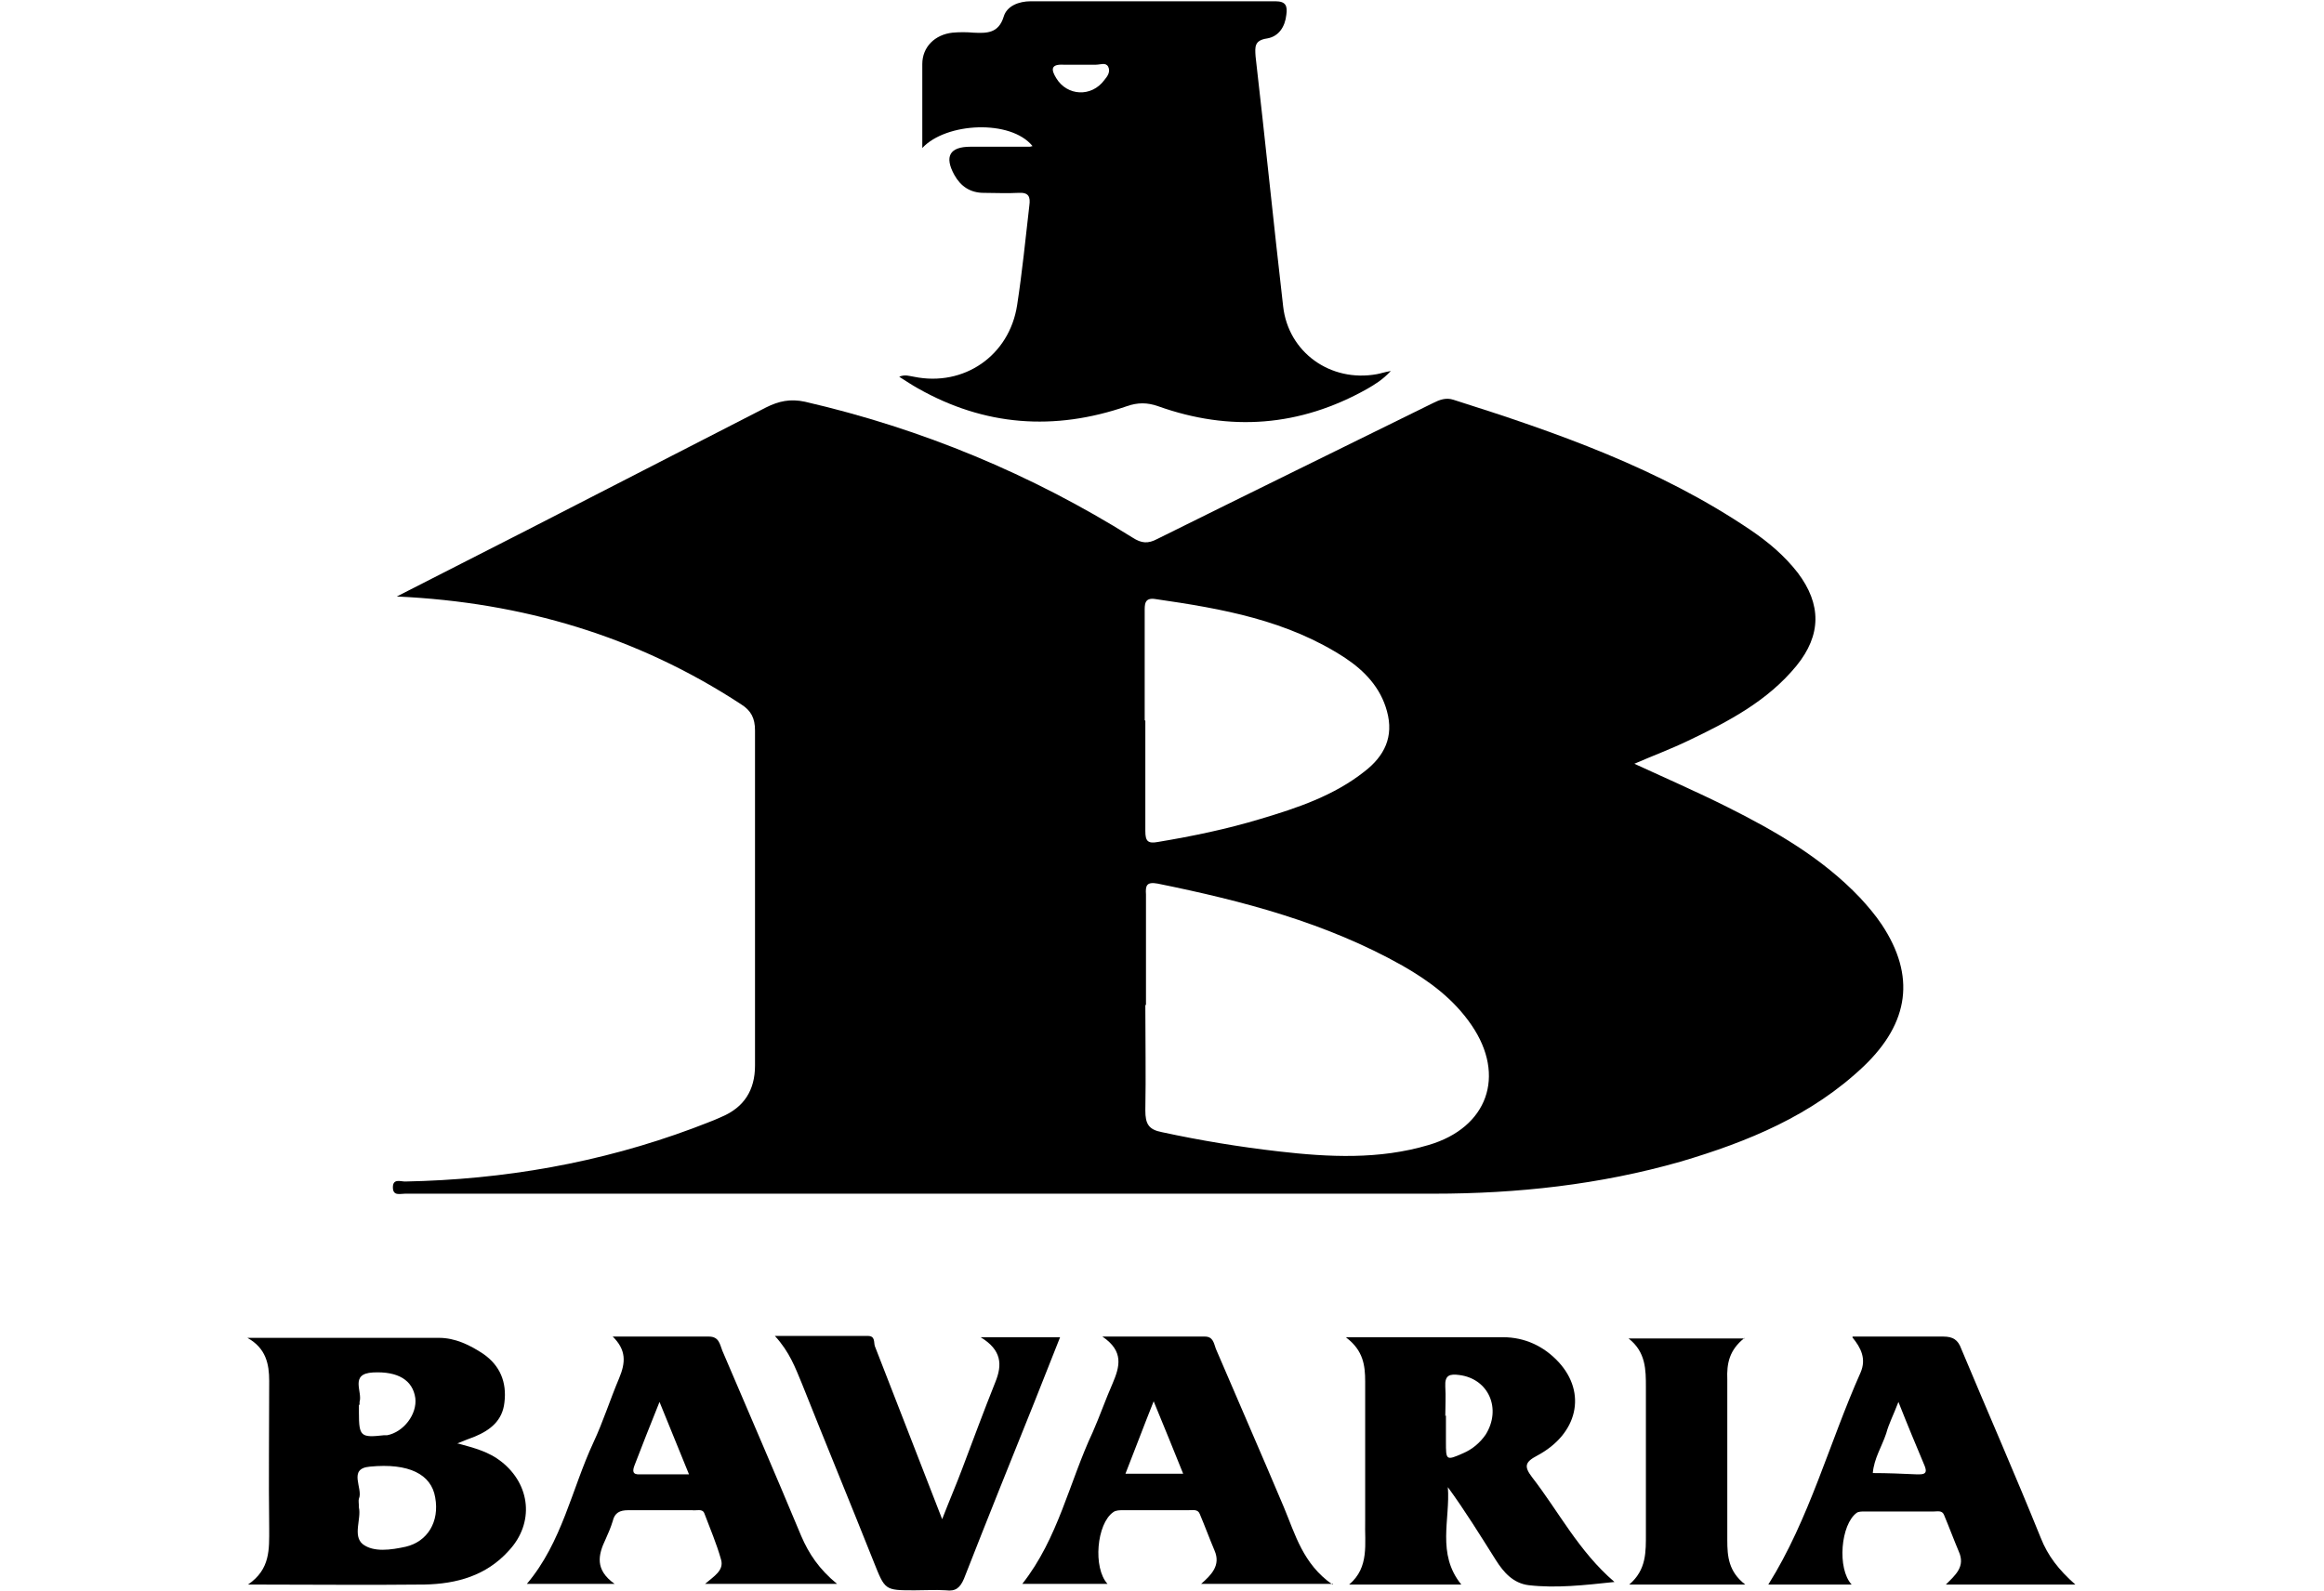
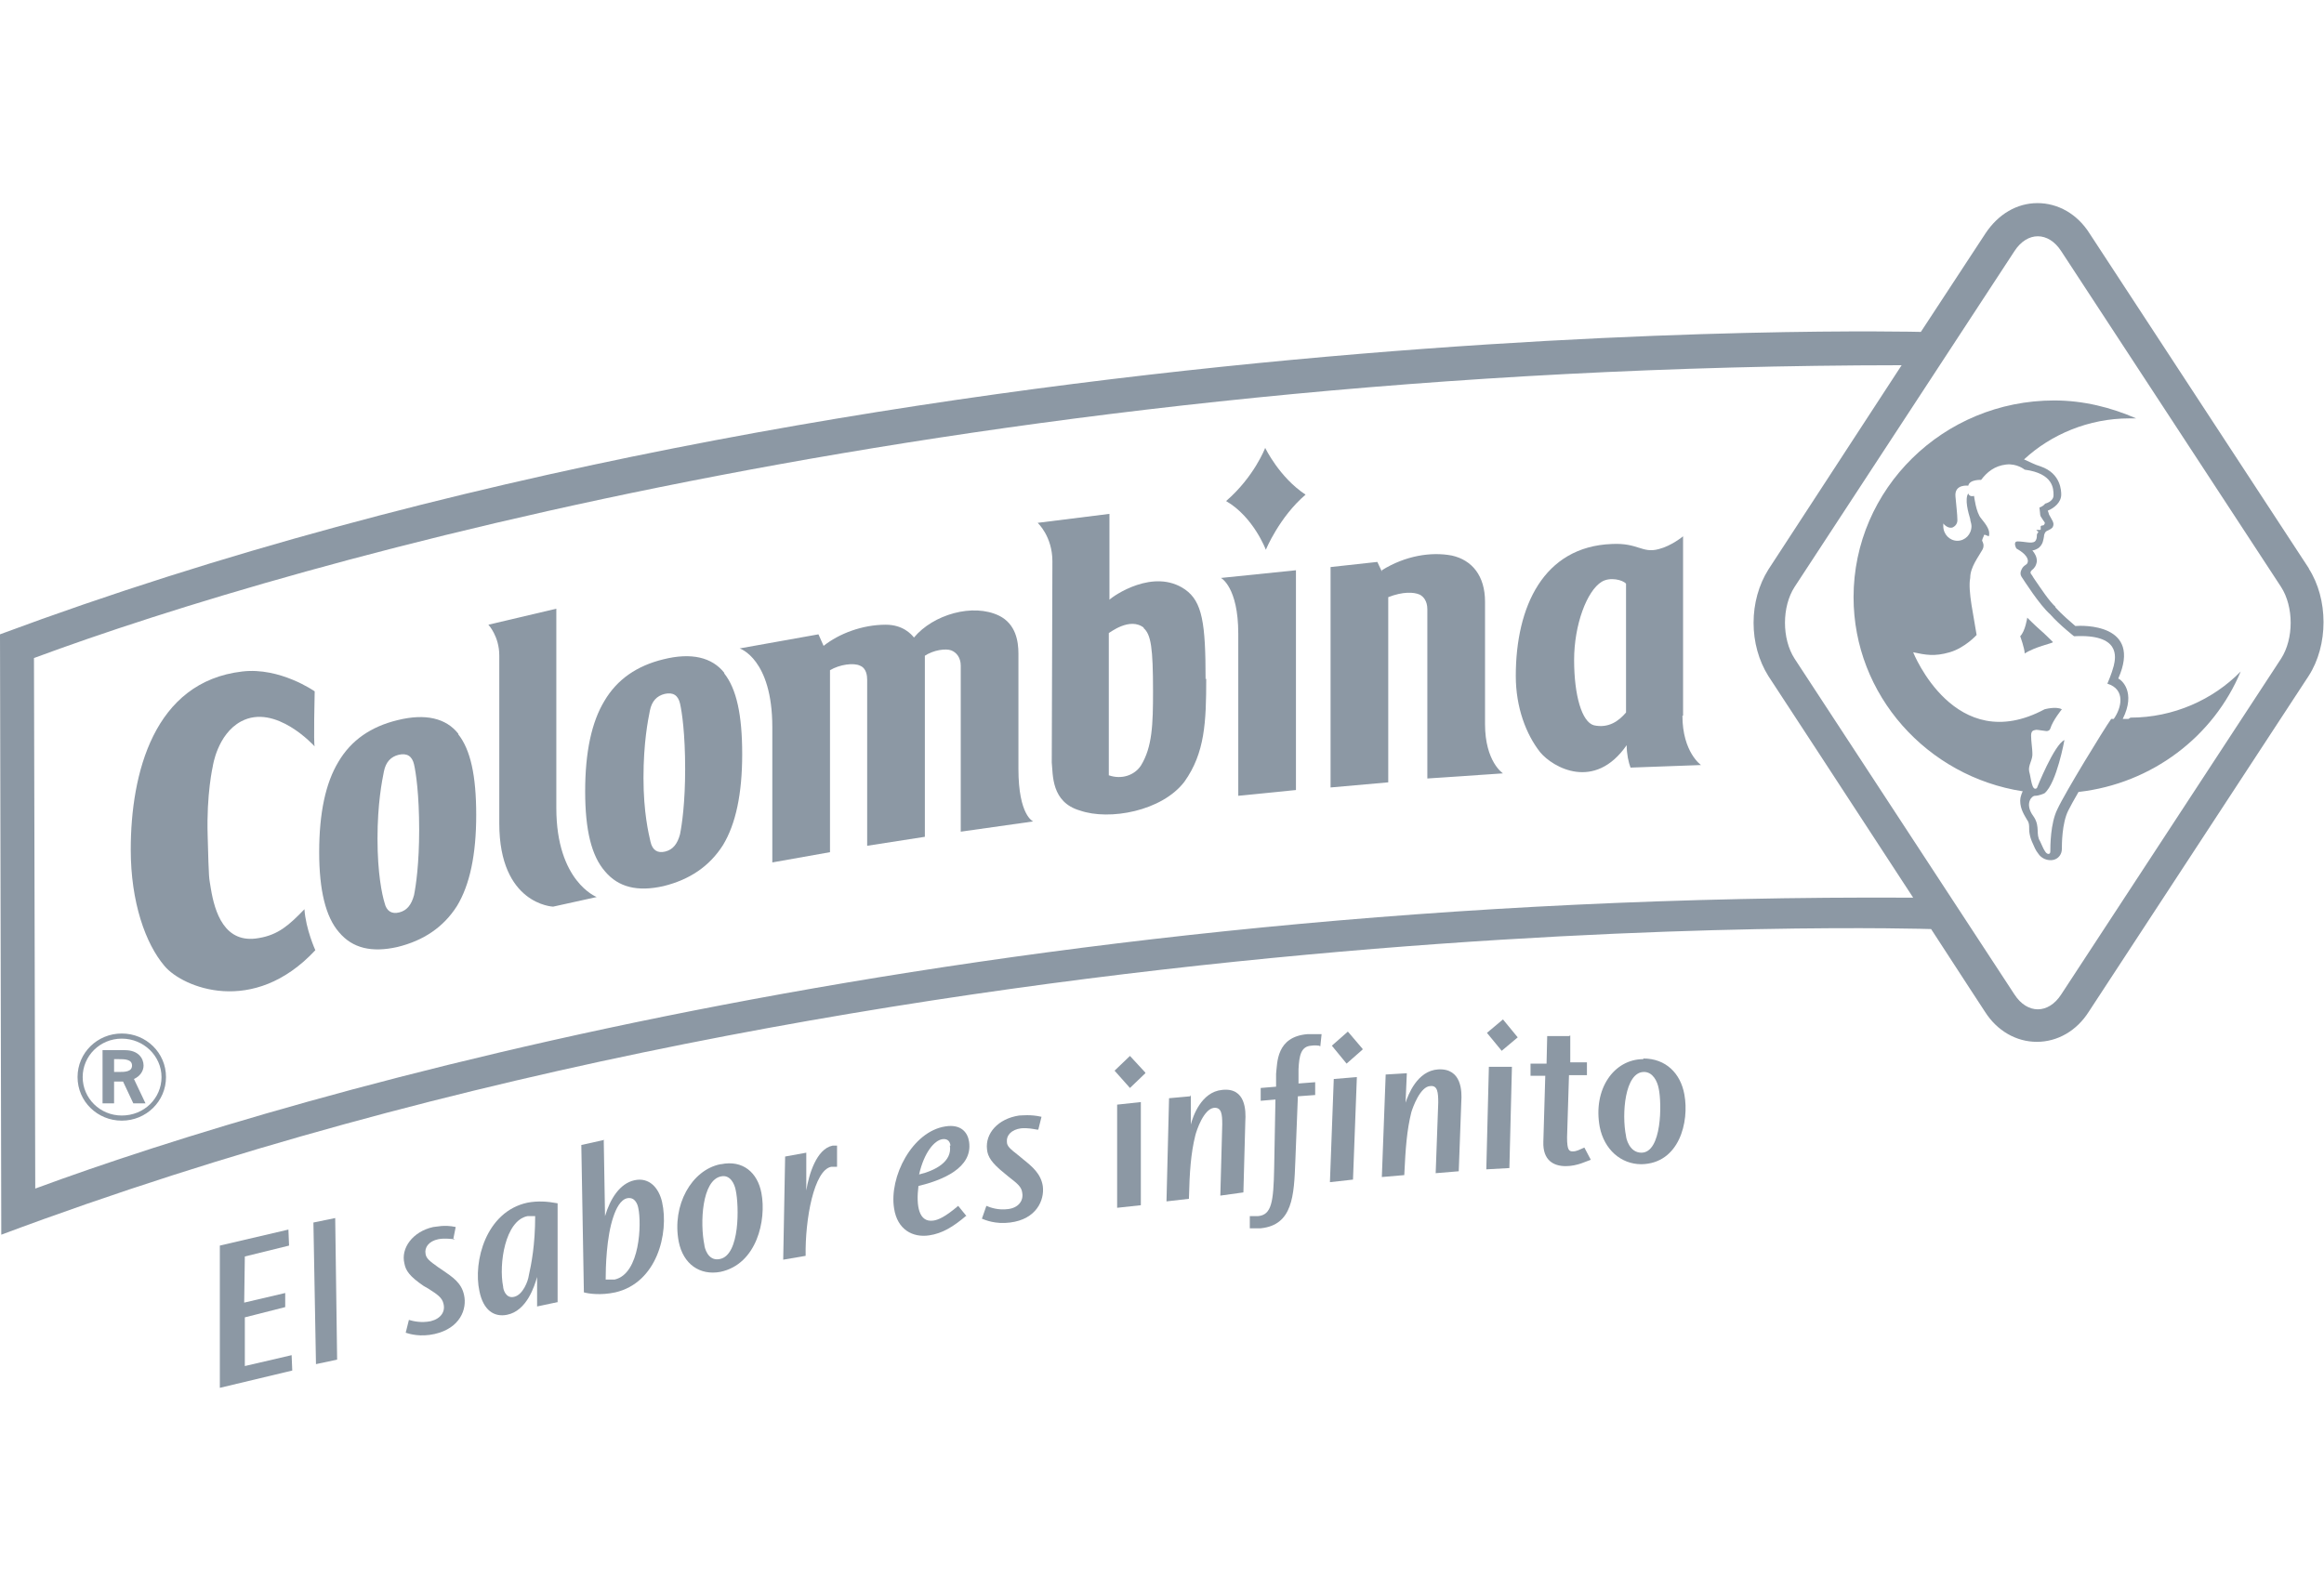
<svg xmlns="http://www.w3.org/2000/svg" id="Capa_2" data-name="Capa 2" viewBox="0 0 36.26 24.83">
  <defs>
    <style>
      .cls-1 {
+         fill: #8c98a4;
+       }
+ 
+       .cls-2 {
        fill: none;
      }
    </style>
  </defs>
  <g id="Capa_1-2" data-name="Capa 1">
    <g>
      <g>
-         <path d="m6.19,9.31c.67-.34,1.35-.69,2.02-1.03,1.25-.64,2.49-1.28,3.74-1.92.2-.1.38-.14.61-.09,1.82.42,3.53,1.13,5.11,2.12.14.09.24.1.39.02,1.43-.71,2.86-1.41,4.3-2.12.1-.05.2-.09.32-.05,1.61.51,3.21,1.07,4.63,2.03.28.19.53.4.74.67.37.49.37.97-.02,1.45-.45.55-1.06.87-1.69,1.17-.27.13-.54.23-.84.36.5.23.98.44,1.44.67.76.38,1.49.8,2.08,1.42.12.13.24.27.34.42.53.8.43,1.53-.28,2.21-.81.77-1.81,1.18-2.86,1.49-1.26.36-2.55.5-3.85.5-5.29,0-10.58,0-15.87,0-.06,0-.12,0-.18,0-.08,0-.19.04-.19-.1,0-.14.12-.09.19-.09,1.54-.03,3.04-.29,4.49-.83.15-.06.3-.11.45-.18q.52-.22.52-.8c0-1.74,0-3.49,0-5.23,0-.19-.06-.31-.22-.41-1.62-1.06-3.41-1.59-5.36-1.68Zm11.68,6.38c0,.55.01,1.09,0,1.64,0,.21.05.3.26.34.6.13,1.21.23,1.82.3.78.09,1.57.13,2.34-.1.92-.27,1.21-1.08.67-1.87-.28-.41-.66-.69-1.08-.93-1.19-.67-2.49-1.01-3.82-1.28-.17-.03-.19.03-.18.17,0,.57,0,1.15,0,1.72Zm0-4.44c0,.57,0,1.14,0,1.72,0,.16.04.2.2.17.54-.09,1.07-.2,1.6-.36.57-.17,1.14-.36,1.62-.74.31-.24.46-.54.35-.94-.1-.37-.35-.63-.65-.83-.9-.59-1.92-.77-2.96-.92-.18-.03-.17.09-.17.2,0,.56,0,1.13,0,1.69Z" />
-         <path d="m16.11,2.28c-.34-.42-1.35-.37-1.72.03,0-.43,0-.87,0-1.31,0-.27.2-.46.47-.49.11-.01.22-.01.33,0,.21.01.39.01.47-.25.05-.17.24-.24.42-.24,1.27,0,2.55,0,3.82,0,.16,0,.19.07.17.21-.02.19-.12.34-.3.37-.2.03-.19.13-.18.28.15,1.3.28,2.6.43,3.9.08.72.74,1.19,1.46,1.06.06-.01.11-.03.22-.05-.13.14-.25.21-.37.28-1.05.59-2.14.67-3.26.27-.17-.06-.32-.06-.49,0-1.13.39-2.22.31-3.26-.28-.09-.05-.18-.11-.29-.18.09-.04.16-.01.23,0,.78.16,1.49-.33,1.61-1.12.08-.52.13-1.03.19-1.55.02-.14-.01-.21-.17-.2-.18.01-.36,0-.54,0-.21,0-.36-.1-.46-.28-.16-.29-.07-.44.25-.44.3,0,.59,0,.93,0Zm.76-1.27c-.09,0-.19,0-.28,0-.2-.01-.19.08-.11.21.17.28.55.3.75.03.05-.06.1-.13.06-.21-.04-.07-.12-.03-.19-.03-.08,0-.15,0-.23,0Z" />
-         <path d="m7.15,22.53c.26.07.48.13.67.28.46.36.52.96.12,1.39-.35.39-.81.52-1.32.53-.9.01-1.79,0-2.75,0,.35-.24.33-.55.33-.88-.01-.77,0-1.54,0-2.3,0-.26-.05-.51-.34-.67,1.03,0,2.01,0,2.99,0,.25,0,.48.11.69.25.26.18.37.44.33.76-.03.28-.22.43-.46.53-.08.03-.16.06-.28.11Zm-1.55,1c.04.17-.1.44.06.57.17.13.44.09.67.04.34-.08.53-.39.46-.77-.06-.36-.41-.54-1.02-.48-.35.03-.1.34-.17.5-.01.03,0,.07,0,.14Zm0-1.61s0,.09,0,.13c0,.37.03.39.39.35.02,0,.03,0,.05,0,.26-.05.47-.33.44-.58-.04-.28-.27-.42-.66-.4-.37.02-.16.3-.21.46,0,.02,0,.03,0,.05Z" />
-         <path d="m21,20.87c.86,0,1.65,0,2.45,0,.34,0,.64.14.87.39.44.48.3,1.12-.34,1.46-.19.1-.2.17-.08.33.42.54.73,1.16,1.29,1.64-.47.05-.91.1-1.34.05-.24-.03-.39-.2-.51-.39-.24-.38-.48-.77-.75-1.14.04.5-.18,1.04.21,1.52h-1.75c.32-.27.24-.64.25-.99,0-.73,0-1.45,0-2.18,0-.25-.03-.48-.29-.68Zm1.56,1.22c0,.14,0,.27,0,.41,0,.29,0,.3.27.18.14-.06.26-.16.35-.29.25-.4.05-.87-.41-.93-.15-.02-.23,0-.22.18.01.15,0,.31,0,.46Z" />
-         <path d="m28.91,20.86c.47,0,.94,0,1.41,0,.15,0,.23.05.28.19.41.98.84,1.96,1.24,2.95.11.28.28.5.54.73h-2.02c.15-.15.31-.28.2-.52-.08-.19-.15-.38-.23-.57-.03-.07-.1-.05-.16-.05-.36,0-.72,0-1.08,0-.04,0-.09,0-.12.02-.25.18-.31.87-.08,1.12h-1.3c.64-1.02.95-2.21,1.44-3.31.09-.21.01-.38-.13-.55Zm.71,1.02c-.08.21-.15.34-.19.49-.07.21-.19.39-.21.62.23,0,.46.01.68.02.02,0,.03,0,.05,0,.11,0,.11-.05.08-.13-.13-.31-.26-.62-.41-1Z" />
-         <path d="m20.8,24.72h-2.06c.16-.14.31-.29.21-.52-.08-.19-.15-.38-.23-.57-.03-.08-.11-.06-.18-.06-.34,0-.68,0-1.02,0-.05,0-.11,0-.15.03-.26.18-.32.87-.09,1.12h-1.33c.56-.71.73-1.58,1.1-2.37.11-.25.2-.51.31-.76.11-.26.18-.5-.16-.73.58,0,1.09,0,1.6,0,.13,0,.14.11.17.19.35.82.71,1.64,1.06,2.47.18.43.3.89.76,1.21Zm-3.23-1.72h.89c-.15-.37-.29-.72-.46-1.13-.16.4-.29.75-.44,1.13Z" />
-         <path d="m9.56,20.86c.5,0,1,0,1.5,0,.16,0,.17.12.21.22.41.96.83,1.93,1.23,2.89.12.28.28.52.56.75h-2.06c.14-.12.3-.21.25-.38-.07-.25-.17-.48-.26-.72-.03-.08-.12-.04-.19-.05-.33,0-.67,0-1,0-.13,0-.21.04-.24.17-.03.1-.07.19-.11.28-.12.25-.17.48.14.7h-1.37c.55-.65.7-1.48,1.04-2.21.15-.32.26-.67.4-1,.1-.24.12-.44-.11-.66Zm.73,1.02c-.15.37-.27.68-.39.99-.03.08-.04.15.09.14.25,0,.49,0,.76,0-.15-.37-.29-.71-.46-1.13Z" />
-         <path d="m15.29,20.87h1.25c-.14.35-.27.68-.4,1.01-.37.92-.74,1.84-1.1,2.76-.06.14-.13.2-.28.18-.16-.01-.32,0-.49,0-.47,0-.46,0-.64-.45-.37-.93-.75-1.85-1.12-2.78-.1-.24-.19-.49-.42-.74.52,0,.98,0,1.45,0,.12,0,.09.1.11.16.34.87.68,1.75,1.05,2.7.12-.31.22-.54.31-.78.17-.45.34-.91.52-1.36.11-.27.1-.5-.23-.7Z" />
-         <path d="m27.22,20.88c-.24.19-.28.4-.27.65,0,.84,0,1.67,0,2.51,0,.25.02.49.28.69h-1.81c.27-.23.26-.51.26-.8,0-.76,0-1.52,0-2.28,0-.27,0-.55-.27-.76h1.81Z" />
+         <path class="cls-1" d="m9.31,14l-.68.15s-.84-.03-.84-1.3c0-.73,0-1.99,0-2.62,0-.3-.17-.48-.17-.48l1.06-.25v3.11c0,1.15.63,1.39.63,1.39" />
+         <path class="cls-1" d="m10.61,13.02c-.04.15-.11.24-.23.27-.12.03-.2-.02-.23-.15-.03-.13-.11-.46-.11-1,0-.55.07-.9.1-1.05.03-.15.11-.23.23-.26.13-.03.21.02.24.15.03.13.08.47.08,1.02,0,.53-.05.87-.08,1.02m.69-2.52c-.19-.24-.51-.32-.95-.21-.41.1-.72.31-.92.65-.2.33-.3.8-.3,1.41s.1,1.01.31,1.25c.21.25.51.32.91.23.41-.1.72-.31.93-.64.2-.33.3-.8.3-1.42s-.09-1.02-.28-1.26" />
+         <path class="cls-1" d="m6.46,13.97c-.04.15-.11.24-.23.27-.12.03-.2-.02-.23-.15-.04-.13-.11-.46-.11-1,0-.55.07-.9.1-1.05.03-.15.11-.23.23-.26.13-.03.21.02.24.15.03.13.08.47.08,1.02,0,.53-.05.87-.08,1.02m.69-2.52c-.19-.24-.51-.32-.95-.21-.41.1-.72.31-.92.65-.2.33-.3.8-.3,1.41,0,.59.1,1.01.31,1.25.21.25.51.32.91.23.41-.1.72-.31.93-.64.2-.33.3-.8.3-1.42s-.09-1.02-.28-1.26" />
+         <path class="cls-1" d="m14.43,10.23v2.83s-.9.14-.9.14v-2.59c0-.06-.01-.18-.11-.22-.1-.05-.32-.02-.47.07v2.84s-.9.16-.9.16c0,0,0-1.6,0-2.11,0-1.07-.51-1.23-.51-1.23l1.23-.22.08.18c.24-.19.6-.33.97-.33.27,0,.4.15.44.2.3-.36.92-.54,1.33-.34.26.13.3.4.3.59,0,0,0,1.22,0,1.8,0,.73.23.82.23.82l-1.13.16v-2.59c0-.13-.07-.21-.15-.24-.08-.03-.27-.01-.42.09" />
+         <path class="cls-1" d="m21.56,8.92l-.07-.15-.73.08v3.44s.9-.08.9-.08v-2.89c.23-.09.4-.08.49-.04.06.03.12.1.12.23v2.64s1.18-.08,1.18-.08c0,0-.28-.18-.28-.77,0-.26,0-1.91,0-1.91,0-.4-.2-.65-.52-.72-.32-.06-.72,0-1.09.23" />
+         <path class="cls-1" d="m20.22,12.33l-.9.09s0-2.38,0-2.53c0-.73-.27-.87-.27-.87l1.17-.12v3.44Z" />
+         <path class="cls-1" d="m20.37,7.72c-.41.35-.62.86-.62.86,0,0-.19-.51-.62-.76.44-.38.61-.83.61-.83,0,0,.22.46.63.73" />
+         <path class="cls-1" d="m18.82,10.59c0,.68-.02,1.16-.34,1.61-.35.46-1.17.61-1.63.45-.45-.13-.42-.56-.44-.75,0,0,.01-2.87.01-3.14,0-.39-.23-.6-.23-.6l1.12-.14v1.34c.06-.06.69-.5,1.18-.16.27.19.32.53.32,1.4m-.96-.8c-.22-.18-.54.08-.55.08,0,0,0,2.22,0,2.22.2.07.4,0,.5-.15.18-.29.19-.65.19-1.16,0-.67-.03-.89-.15-.99" />
+         <path class="cls-1" d="m26.26,11.17v-1.97c0-.59,0-.83,0-.83,0,0-.18.15-.38.2-.26.07-.32-.1-.73-.08-1.07.04-1.5.98-1.5,2.06,0,.49.16.91.38,1.19.2.24.85.61,1.35-.11,0,.14.03.27.06.35l1.1-.04s-.29-.2-.29-.77m-1.38.15c-.19-.05-.31-.47-.31-1.02s.2-1.08.43-1.22c.13-.08.33-.03.38.03v.82c0,.14,0,.9,0,1.19-.11.13-.27.25-.5.2" />
+         <path class="cls-1" d="m4.92,14.83s-.15-.33-.17-.64c-.24.25-.41.4-.71.45-.54.1-.69-.41-.75-.77-.03-.2-.03-.08-.05-.83-.02-.65.08-1.08.08-1.08,0,0,.07-.5.44-.7.54-.29,1.15.39,1.15.39-.02-.02,0-.86,0-.86,0,0-.54-.38-1.13-.31-1.38.16-1.74,1.59-1.74,2.78,0,.82.23,1.47.53,1.82.28.33,1.38.79,2.35-.25" />
+         <path class="cls-1" d="m36.03,8.88l-3.43-5.24c-.19-.3-.49-.47-.81-.47s-.61.17-.81.47l-1.01,1.54S13.79,4.77,0,9.9l.02,9.37c14.13-5.29,30.11-4.77,30.11-4.77.48.74.84,1.29.84,1.29.19.3.49.47.81.47.32,0,.62-.17.81-.47l3.43-5.24c.31-.48.31-1.2,0-1.68ZM.55,18.53l-.02-8.26c4.07-1.51,14.7-4.56,29.14-4.57-.96,1.47-2.08,3.19-2.08,3.19-.15.24-.23.53-.23.83s.08.59.23.83c0,0,1.27,1.94,2.26,3.46-14.55-.08-25.21,3.03-29.3,4.54Zm35.04-8.25l-3.43,5.24c-.2.31-.53.31-.73,0l-3.43-5.24c-.2-.31-.2-.81,0-1.12l3.43-5.24c.2-.31.53-.31.73,0l3.43,5.24c.2.31.2.81,0,1.12Z" />
+         <g>
+           <path class="cls-1" d="m31.83,9.83c-.08-.07-.2-.19-.2-.19,0,0-.03.21-.11.29,0,0,.07.19.07.27,0,0,.06-.05.27-.12.09-.03.18-.05.17-.06-.04-.04-.14-.14-.2-.19Z" />
+           <path class="cls-1" d="m33.21,11.22s-.05,0-.09,0c.21-.42-.02-.61-.07-.63.38-.86-.56-.83-.67-.82-.07-.06-.21-.18-.31-.29h0s0-.01,0-.01c-.1-.09-.23-.29-.32-.42-.03-.04-.04-.07-.06-.09-.02-.03,0-.05.01-.06.04-.03.07-.07.08-.14h0c0-.07-.03-.12-.07-.17.03,0,.07-.02.1-.04.07-.06.07-.13.08-.17,0-.04.02-.08.04-.09.04-.02.09-.04.1-.07.03-.06-.02-.11-.06-.19,0-.01-.02-.06-.02-.06.1-.04.21-.13.21-.25,0-.05,0-.33-.32-.44-.1-.03-.19-.08-.26-.11.42-.39,1.01-.64,1.64-.64.04,0,.07,0,.11,0-.39-.17-.82-.28-1.28-.28-1.73,0-3.13,1.38-3.13,3.07,0,1.53,1.15,2.8,2.64,3.03,0,0-.04.07-.04.15,0,.13.07.23.11.3.03.04.03.08.03.14,0,.11.05.21.05.21.03.07.05.12.09.17.05.08.15.12.24.1.08-.02.13-.09.13-.17h0c0-.07,0-.4.1-.6.03-.06.09-.17.16-.29,1.15-.13,2.11-.87,2.53-1.88-.43.44-1.05.72-1.72.72Zm-.27,0c-.12.17-.72,1.15-.84,1.41-.11.22-.11.58-.11.66,0,.05-.05.05-.08,0-.03-.04-.05-.1-.08-.16-.07-.11,0-.22-.09-.37-.01-.02-.03-.04-.04-.06-.1-.17,0-.28.05-.28.06,0,.13-.03.15-.04.19-.16.31-.83.31-.83-.16.07-.43.75-.43.75-.08.06-.09-.16-.12-.26-.02-.1.06-.18.05-.29,0-.06-.02-.18-.02-.27,0-.09.05-.08.08-.09.03,0,.14.02.16.02.05,0,.06-.04.06-.04.04-.13.18-.3.18-.3-.09-.05-.27,0-.27,0-1.4.75-2.05-.89-2.05-.89.19.04.33.07.57,0,.24-.07.42-.27.42-.27-.04-.27-.14-.69-.1-.89,0-.17.13-.33.19-.44.04-.07,0-.13,0-.13,0-.01-.01-.02,0-.03,0-.01.01-.03.02-.05,0-.02.01-.03.03-.02,0,0,.05.02.05.02.03-.09-.04-.18-.12-.28-.08-.09-.11-.35-.11-.35-.08.02-.09-.04-.09-.04-.06.09,0,.3.03.4,0,.03.02.07.02.11,0,.13-.1.23-.22.23s-.22-.1-.22-.23c0-.01,0-.03,0-.04.04.05.1.08.15.06.04-.02.07-.06.07-.11,0-.1-.02-.24-.03-.37-.02-.2.2-.17.2-.17.02-.1.2-.09.2-.09.09-.12.21-.22.39-.24.17-.02.29.08.29.08.45.06.45.3.45.4,0,.1-.13.13-.13.13-.04.05-.09.06-.09.06,0,0,.01.08.01.09,0,0,0,.03.01.05.01.02.06.09.06.09.01.01,0,.04-.02.05-.02,0-.03,0-.03.01,0,0-.02,0-.01.02,0,.02,0,.03,0,.03,0,0,0,.01-.01.01-.02,0-.06,0-.06,0,0,0,.03.03.03.03,0,0,.01,0,0,.01,0,0-.02.02-.02.04,0,.03,0,.07-.03.1-.05.04-.16,0-.27,0-.08,0-.02.11-.02.11.03.02.17.09.18.19,0,.08-.06.05-.1.14-.02.04-.02.08,0,.11.04.06.28.44.45.59.14.16.37.34.37.34.73-.04.65.33.62.46-.03.12-.1.28-.1.28.29.09.22.38.1.55Z" />
+         </g>
+         <path class="cls-1" d="m1.9,16.13c-.38,0-.69.3-.69.68s.31.68.69.68.69-.3.69-.68-.31-.68-.69-.68m0,1.28c-.34,0-.61-.27-.61-.6s.27-.6.61-.6.62.27.62.6-.27.6-.62.6" />
+         <path class="cls-1" d="m2.24,16.63c0-.11-.08-.24-.29-.24h-.35v.83h.18v-.34h.14l.16.34h.19l-.18-.38c.09-.04.15-.12.15-.21m-.38.1h-.08v-.2h.07c.09,0,.21,0,.21.1,0,.1-.12.1-.2.1" />
+         <polygon class="cls-1" points="4.5 19.19 4.51 19.44 3.82 19.61 3.81 20.33 4.45 20.18 4.45 20.4 3.82 20.56 3.82 21.32 4.55 21.15 4.56 21.39 3.43 21.66 3.43 19.44 4.5 19.19" />
+         <polygon class="cls-1" points="5.23 19.01 5.26 21.22 4.93 21.29 4.89 19.08 5.23 19.01" />
+         <path class="cls-1" d="m7.1,19.34c-.06,0-.15-.02-.26,0-.15.03-.22.13-.2.23.01.07.06.11.2.21l.06.04c.16.11.3.2.34.39.05.22-.06.52-.46.61-.22.05-.39,0-.45-.02l.05-.2c.07.02.19.05.34.02.16-.04.23-.15.2-.27-.02-.1-.1-.15-.24-.24l-.07-.04c-.22-.15-.28-.24-.3-.35-.06-.24.13-.5.45-.57.04,0,.17-.04.35,0l-.04.2Z" />
+         <path class="cls-1" d="m8.71,20.32l-.33.07v-.46c-.04.14-.16.53-.47.59-.2.04-.37-.07-.43-.37-.1-.46.1-1.24.75-1.38.16-.03.31-.02.47.01v1.54Zm-.48-1.34c-.35.07-.45.75-.38,1.1,0,.04.04.19.17.16.14-.03.22-.25.23-.33.04-.18.1-.48.1-.93-.02,0-.07,0-.13,0" />
+         <path class="cls-1" d="m9.42,17.8l.02,1.18c.08-.27.23-.51.46-.56.23-.05.38.12.43.34.11.49-.08,1.26-.73,1.41-.23.05-.42.02-.49,0l-.04-2.3.36-.08Zm.17,2.17c.4-.09.42-.88.37-1.11-.01-.06-.05-.18-.17-.16-.11.02-.18.17-.22.29-.11.32-.12.8-.12.98.04,0,.09,0,.14,0" />
+         <path class="cls-1" d="m11.25,18.17c.34-.07.57.13.63.45.08.42-.07,1.11-.64,1.23-.32.06-.58-.12-.65-.47-.11-.57.2-1.12.65-1.21m-.01,1.48c.32-.06.3-.84.25-1.07-.02-.11-.09-.25-.23-.22-.3.06-.33.73-.26,1.07,0,.03.05.26.24.22" />
+         <path class="cls-1" d="m12.58,17.99v.59c.04-.25.16-.65.41-.7.03,0,.05,0,.07,0v.33s-.05,0-.09,0c-.27.05-.41.82-.4,1.39l-.35.06.03-1.61.33-.06Z" />
+         <path class="cls-1" d="m15.08,18.97c-.21.18-.38.28-.58.31-.26.04-.5-.09-.55-.42-.08-.49.28-1.2.8-1.28.25-.04.35.1.37.24.06.41-.42.6-.79.69-.04.32.01.57.23.54.08-.01.19-.06.39-.23l.13.16Zm-.25-1.09c-.01-.09-.07-.11-.13-.1-.12.02-.28.2-.36.55.25-.06.52-.2.48-.45" />
+         <path class="cls-1" d="m16.18,17.63c-.06-.01-.15-.03-.25-.02-.15.02-.23.11-.22.21,0,.07.05.11.19.22l.06.05c.15.12.28.23.31.42.03.22-.1.52-.51.57-.23.03-.39-.04-.44-.06l.07-.2c.07.03.19.07.34.05.16-.02.24-.13.22-.25-.01-.1-.08-.15-.22-.26l-.06-.05c-.2-.16-.26-.26-.27-.37-.03-.25.17-.48.5-.53.04,0,.18-.02.35.02l-.05.2Z" />
+         <path class="cls-1" d="m17.8,17.2v1.61s-.37.04-.37.04v-1.61s.37-.04.37-.04Zm.07-.45l-.24.23-.24-.27.24-.23.24.26Z" />
+         <path class="cls-1" d="m18.58,17.09v.46c.03-.12.16-.51.49-.54.37-.04.37.33.36.49l-.03,1.11-.36.05.03-1.11c0-.16-.01-.27-.13-.26-.16.02-.27.35-.29.43-.07.28-.09.57-.1.99l-.35.04.04-1.61.33-.03Z" />
+         <path class="cls-1" d="m20.58,16.32s-.07-.01-.12,0c-.16.01-.19.15-.2.37v.22s.26-.02.26-.02v.2s-.27.02-.27.02l-.04,1.02c-.02.53-.04.99-.54,1.04-.08,0-.13,0-.17,0v-.19s.08,0,.13,0c.21-.02.24-.22.25-.75l.02-1.07-.23.02v-.2s.24-.02.24-.02v-.2c.02-.17,0-.58.49-.62.1,0,.15,0,.22,0l-.02.19Z" />
+         <path class="cls-1" d="m21.17,16.82l-.06,1.59-.36.04.06-1.61.36-.03Zm.09-.44l-.25.22-.23-.28.25-.22.23.27Z" />
+         <path class="cls-1" d="m21.95,16.75l-.02.46c.04-.12.18-.5.51-.52.37-.02.37.35.36.5l-.04,1.09-.36.03.04-1.1c0-.16-.01-.27-.12-.26-.16,0-.28.34-.3.41-.07.28-.09.56-.11.98l-.35.03.06-1.6.33-.02Z" />
+         <path class="cls-1" d="m23.59,16.64l-.04,1.59-.36.02.04-1.6h.36Zm.09-.45l-.25.21-.23-.28.25-.21.23.28Z" />
+         <path class="cls-1" d="m24.5,16.16v.42s.26,0,.26,0v.2s-.28,0-.28,0l-.03.97c0,.2.03.22.09.22.06,0,.11-.03.18-.06l.1.19c-.06.02-.21.1-.39.1-.19,0-.36-.09-.35-.38l.03-1.03h-.23s0-.19,0-.19h.25s.01-.43.01-.43h.34Z" />
+         <path class="cls-1" d="m25.64,16.52c.35,0,.58.23.64.56.08.43-.08,1.08-.67,1.09-.32,0-.58-.23-.65-.58-.11-.59.22-1.06.68-1.06m-.03,1.46c.32,0,.32-.77.27-1-.02-.11-.09-.26-.23-.26-.3,0-.35.66-.28,1,0,.03.05.26.24.26" />
      </g>
-       <rect class="cls-1" y="0" width="36.26" height="24.83" />
+       <rect class="cls-2" width="36.26" height="24.83" />
    </g>
  </g>
</svg>
